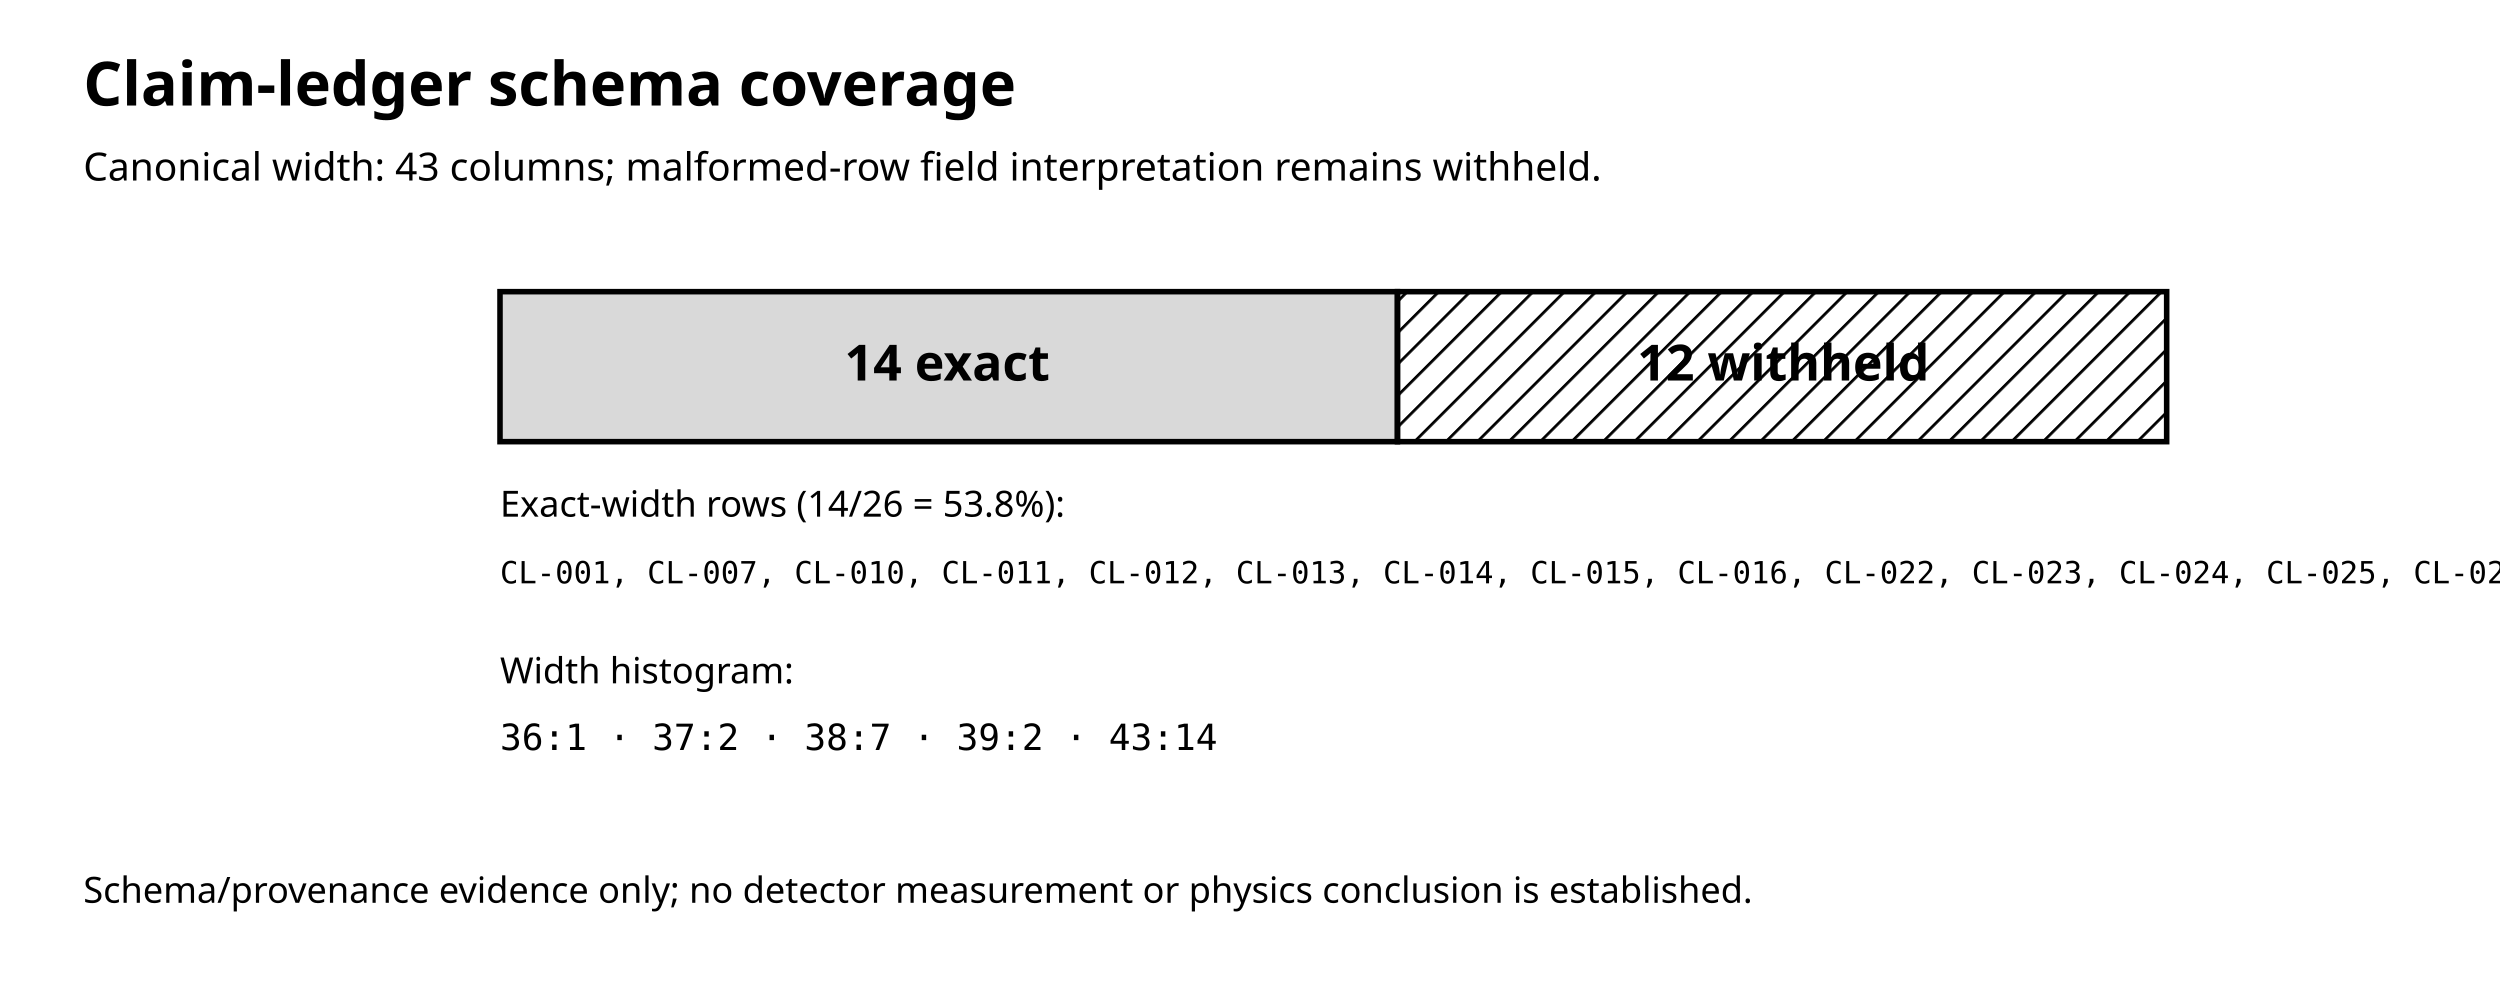
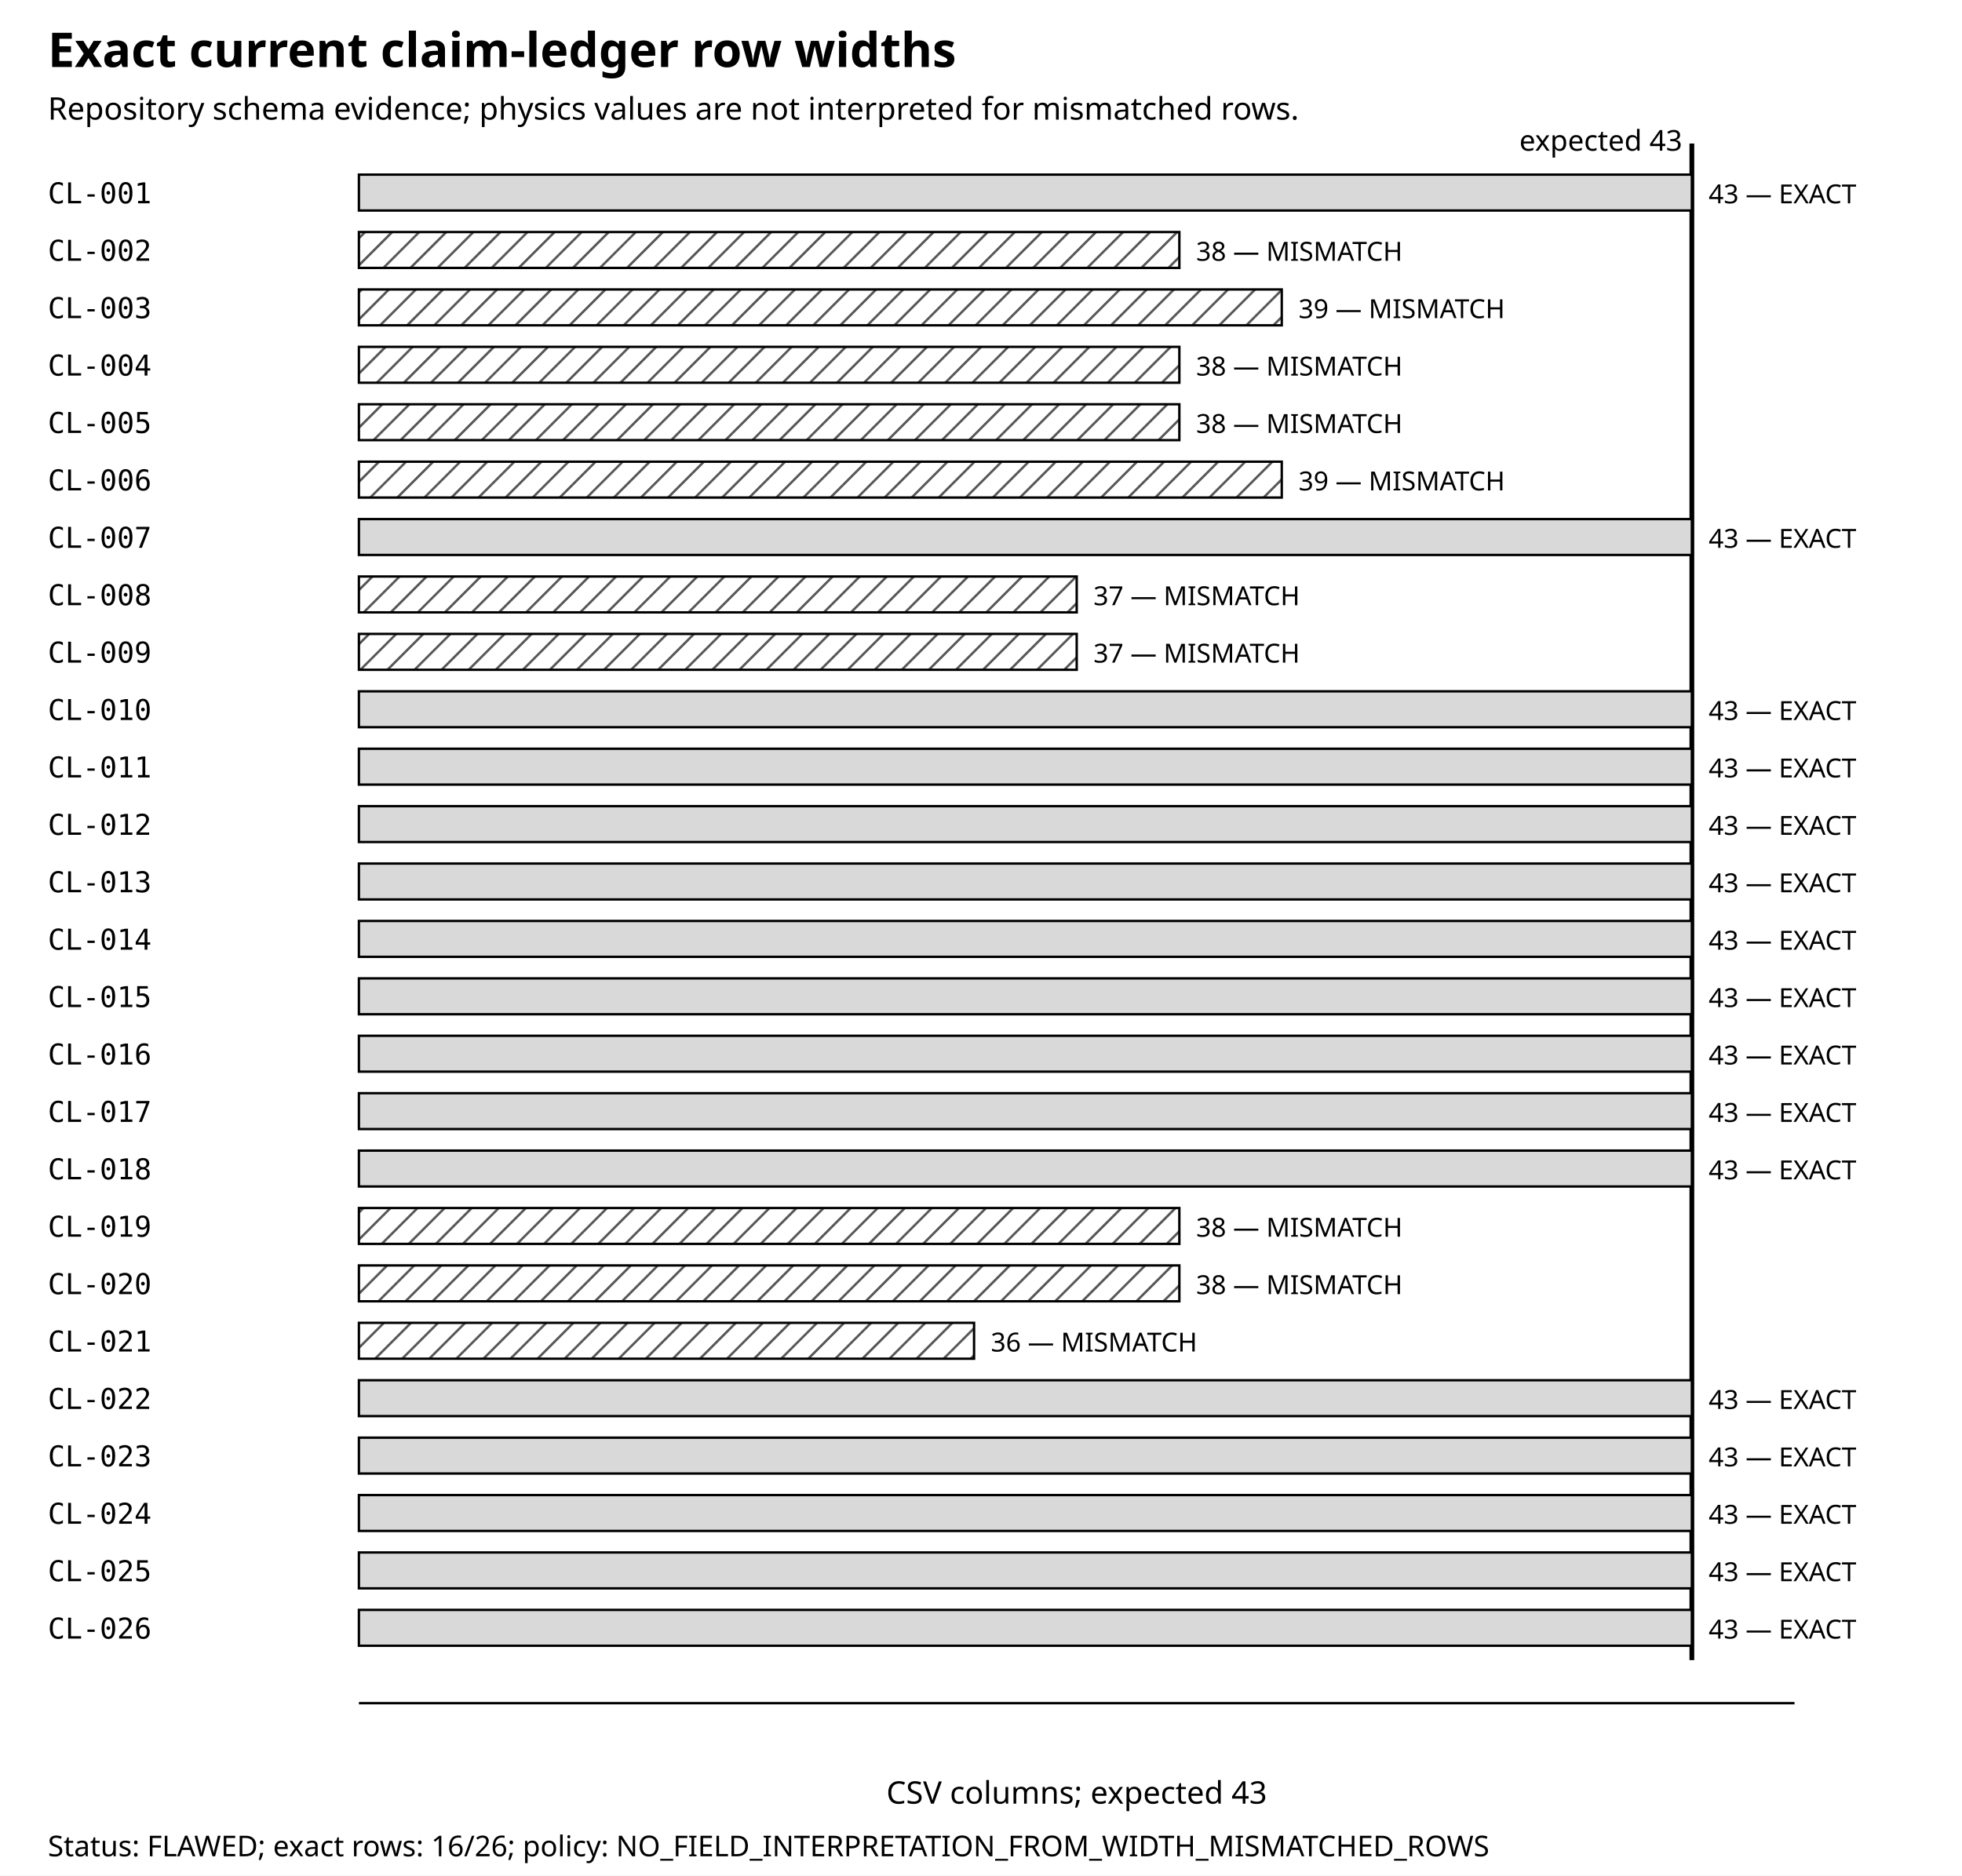
- <svg xmlns="http://www.w3.org/2000/svg" width="900" height="360" viewBox="0 0 900 360" role="img" aria-labelledby="title desc">
+ <svg xmlns="http://www.w3.org/2000/svg" width="820" height="784" viewBox="0 0 820 784" role="img" aria-labelledby="title desc">
  <defs>
    <pattern id="hatch" width="8" height="8" patternUnits="userSpaceOnUse" patternTransform="rotate(45)">
-       <line x1="0" y1="0" x2="0" y2="8" stroke="black" stroke-width="2" />
+       <line x1="0" y1="0" x2="0" y2="8" stroke="#555" stroke-width="2" />
    </pattern>
  </defs>
-   <rect width="900" height="360" fill="white" />
-   <text x="30" y="38" font-family="sans-serif" font-size="22" font-weight="bold">Claim-ledger schema coverage</text>
-   <text x="30" y="65" font-family="sans-serif" font-size="14">Canonical width: 43 columns; malformed-row field interpretation remains withheld.</text>
-   <rect x="180" y="105" width="600" height="54" fill="white" stroke="black" />
-   <rect x="180" y="105" width="323.08" height="54" fill="#d9d9d9" stroke="black" stroke-width="2" />
-   <rect x="503.08" y="105" width="276.92" height="54" fill="url(#hatch)" stroke="black" stroke-width="2" />
-   <text x="341" y="137" text-anchor="middle" font-family="sans-serif" font-size="18" font-weight="bold">14 exact</text>
-   <text x="642" y="137" text-anchor="middle" font-family="sans-serif" font-size="18" font-weight="bold">12 withheld</text>
-   <text x="180" y="186" font-family="sans-serif" font-size="13">Exact-width rows (14/26 = 53.8%):</text>
-   <text x="180" y="210" font-family="monospace" font-size="11">CL-001, CL-007, CL-010, CL-011, CL-012, CL-013, CL-014, CL-015, CL-016, CL-022, CL-023, CL-024, CL-025, CL-026</text>
-   <text x="180" y="246" font-family="sans-serif" font-size="13">Width histogram:</text>
-   <text x="180" y="270" font-family="monospace" font-size="13">36:1 · 37:2 · 38:7 · 39:2 · 43:14</text>
-   <text x="30" y="325" font-family="sans-serif" font-size="13">Schema/provenance evidence only; no detector measurement or physics conclusion is established.</text>
+   <rect width="100%" height="100%" fill="white" />
+   <text x="20" y="28" font-family="sans-serif" font-size="20" font-weight="bold">Exact current claim-ledger row widths</text>
+   <text x="20" y="50" font-family="sans-serif" font-size="13">Repository schema evidence; physics values are not interpreted for mismatched rows.</text>
+   <line x1="707.1" y1="60" x2="707.1" y2="694" stroke="black" stroke-width="2" />
+   <text x="703.1" y="63" text-anchor="end" font-family="sans-serif" font-size="12">expected 43</text>
+   <text x="20" y="85" font-family="monospace" font-size="12">CL-001</text>
+   <rect x="150" y="73" width="557.1" height="15" fill="#d9d9d9" stroke="black" />
+   <text x="714.1" y="85" font-family="sans-serif" font-size="11">43 — EXACT</text>
+   <text x="20" y="109" font-family="monospace" font-size="12">CL-002</text>
+   <rect x="150" y="97" width="342.9" height="15" fill="url(#hatch)" stroke="black" />
+   <text x="499.9" y="109" font-family="sans-serif" font-size="11">38 — MISMATCH</text>
+   <text x="20" y="133" font-family="monospace" font-size="12">CL-003</text>
+   <rect x="150" y="121" width="385.7" height="15" fill="url(#hatch)" stroke="black" />
+   <text x="542.7" y="133" font-family="sans-serif" font-size="11">39 — MISMATCH</text>
+   <text x="20" y="157" font-family="monospace" font-size="12">CL-004</text>
+   <rect x="150" y="145" width="342.9" height="15" fill="url(#hatch)" stroke="black" />
+   <text x="499.9" y="157" font-family="sans-serif" font-size="11">38 — MISMATCH</text>
+   <text x="20" y="181" font-family="monospace" font-size="12">CL-005</text>
+   <rect x="150" y="169" width="342.9" height="15" fill="url(#hatch)" stroke="black" />
+   <text x="499.9" y="181" font-family="sans-serif" font-size="11">38 — MISMATCH</text>
+   <text x="20" y="205" font-family="monospace" font-size="12">CL-006</text>
+   <rect x="150" y="193" width="385.7" height="15" fill="url(#hatch)" stroke="black" />
+   <text x="542.7" y="205" font-family="sans-serif" font-size="11">39 — MISMATCH</text>
+   <text x="20" y="229" font-family="monospace" font-size="12">CL-007</text>
+   <rect x="150" y="217" width="557.1" height="15" fill="#d9d9d9" stroke="black" />
+   <text x="714.1" y="229" font-family="sans-serif" font-size="11">43 — EXACT</text>
+   <text x="20" y="253" font-family="monospace" font-size="12">CL-008</text>
+   <rect x="150" y="241" width="300.0" height="15" fill="url(#hatch)" stroke="black" />
+   <text x="457.0" y="253" font-family="sans-serif" font-size="11">37 — MISMATCH</text>
+   <text x="20" y="277" font-family="monospace" font-size="12">CL-009</text>
+   <rect x="150" y="265" width="300.0" height="15" fill="url(#hatch)" stroke="black" />
+   <text x="457.0" y="277" font-family="sans-serif" font-size="11">37 — MISMATCH</text>
+   <text x="20" y="301" font-family="monospace" font-size="12">CL-010</text>
+   <rect x="150" y="289" width="557.1" height="15" fill="#d9d9d9" stroke="black" />
+   <text x="714.1" y="301" font-family="sans-serif" font-size="11">43 — EXACT</text>
+   <text x="20" y="325" font-family="monospace" font-size="12">CL-011</text>
+   <rect x="150" y="313" width="557.1" height="15" fill="#d9d9d9" stroke="black" />
+   <text x="714.1" y="325" font-family="sans-serif" font-size="11">43 — EXACT</text>
+   <text x="20" y="349" font-family="monospace" font-size="12">CL-012</text>
+   <rect x="150" y="337" width="557.1" height="15" fill="#d9d9d9" stroke="black" />
+   <text x="714.1" y="349" font-family="sans-serif" font-size="11">43 — EXACT</text>
+   <text x="20" y="373" font-family="monospace" font-size="12">CL-013</text>
+   <rect x="150" y="361" width="557.1" height="15" fill="#d9d9d9" stroke="black" />
+   <text x="714.1" y="373" font-family="sans-serif" font-size="11">43 — EXACT</text>
+   <text x="20" y="397" font-family="monospace" font-size="12">CL-014</text>
+   <rect x="150" y="385" width="557.1" height="15" fill="#d9d9d9" stroke="black" />
+   <text x="714.1" y="397" font-family="sans-serif" font-size="11">43 — EXACT</text>
+   <text x="20" y="421" font-family="monospace" font-size="12">CL-015</text>
+   <rect x="150" y="409" width="557.1" height="15" fill="#d9d9d9" stroke="black" />
+   <text x="714.1" y="421" font-family="sans-serif" font-size="11">43 — EXACT</text>
+   <text x="20" y="445" font-family="monospace" font-size="12">CL-016</text>
+   <rect x="150" y="433" width="557.1" height="15" fill="#d9d9d9" stroke="black" />
+   <text x="714.1" y="445" font-family="sans-serif" font-size="11">43 — EXACT</text>
+   <text x="20" y="469" font-family="monospace" font-size="12">CL-017</text>
+   <rect x="150" y="457" width="557.1" height="15" fill="#d9d9d9" stroke="black" />
+   <text x="714.1" y="469" font-family="sans-serif" font-size="11">43 — EXACT</text>
+   <text x="20" y="493" font-family="monospace" font-size="12">CL-018</text>
+   <rect x="150" y="481" width="557.1" height="15" fill="#d9d9d9" stroke="black" />
+   <text x="714.1" y="493" font-family="sans-serif" font-size="11">43 — EXACT</text>
+   <text x="20" y="517" font-family="monospace" font-size="12">CL-019</text>
+   <rect x="150" y="505" width="342.9" height="15" fill="url(#hatch)" stroke="black" />
+   <text x="499.9" y="517" font-family="sans-serif" font-size="11">38 — MISMATCH</text>
+   <text x="20" y="541" font-family="monospace" font-size="12">CL-020</text>
+   <rect x="150" y="529" width="342.9" height="15" fill="url(#hatch)" stroke="black" />
+   <text x="499.9" y="541" font-family="sans-serif" font-size="11">38 — MISMATCH</text>
+   <text x="20" y="565" font-family="monospace" font-size="12">CL-021</text>
+   <rect x="150" y="553" width="257.1" height="15" fill="url(#hatch)" stroke="black" />
+   <text x="414.1" y="565" font-family="sans-serif" font-size="11">36 — MISMATCH</text>
+   <text x="20" y="589" font-family="monospace" font-size="12">CL-022</text>
+   <rect x="150" y="577" width="557.1" height="15" fill="#d9d9d9" stroke="black" />
+   <text x="714.1" y="589" font-family="sans-serif" font-size="11">43 — EXACT</text>
+   <text x="20" y="613" font-family="monospace" font-size="12">CL-023</text>
+   <rect x="150" y="601" width="557.1" height="15" fill="#d9d9d9" stroke="black" />
+   <text x="714.1" y="613" font-family="sans-serif" font-size="11">43 — EXACT</text>
+   <text x="20" y="637" font-family="monospace" font-size="12">CL-024</text>
+   <rect x="150" y="625" width="557.1" height="15" fill="#d9d9d9" stroke="black" />
+   <text x="714.1" y="637" font-family="sans-serif" font-size="11">43 — EXACT</text>
+   <text x="20" y="661" font-family="monospace" font-size="12">CL-025</text>
+   <rect x="150" y="649" width="557.1" height="15" fill="#d9d9d9" stroke="black" />
+   <text x="714.1" y="661" font-family="sans-serif" font-size="11">43 — EXACT</text>
+   <text x="20" y="685" font-family="monospace" font-size="12">CL-026</text>
+   <rect x="150" y="673" width="557.1" height="15" fill="#d9d9d9" stroke="black" />
+   <text x="714.1" y="685" font-family="sans-serif" font-size="11">43 — EXACT</text>
+   <line x1="150" y1="712" x2="750" y2="712" stroke="black" />
+   <text x="450" y="754" text-anchor="middle" font-family="sans-serif" font-size="13">CSV columns; expected 43</text>
+   <text x="20" y="776" font-family="sans-serif" font-size="12">Status: FLAWED; exact rows: 16/26; policy: NO_FIELD_INTERPRETATION_FROM_WIDTH_MISMATCHED_ROWS</text>
</svg>
